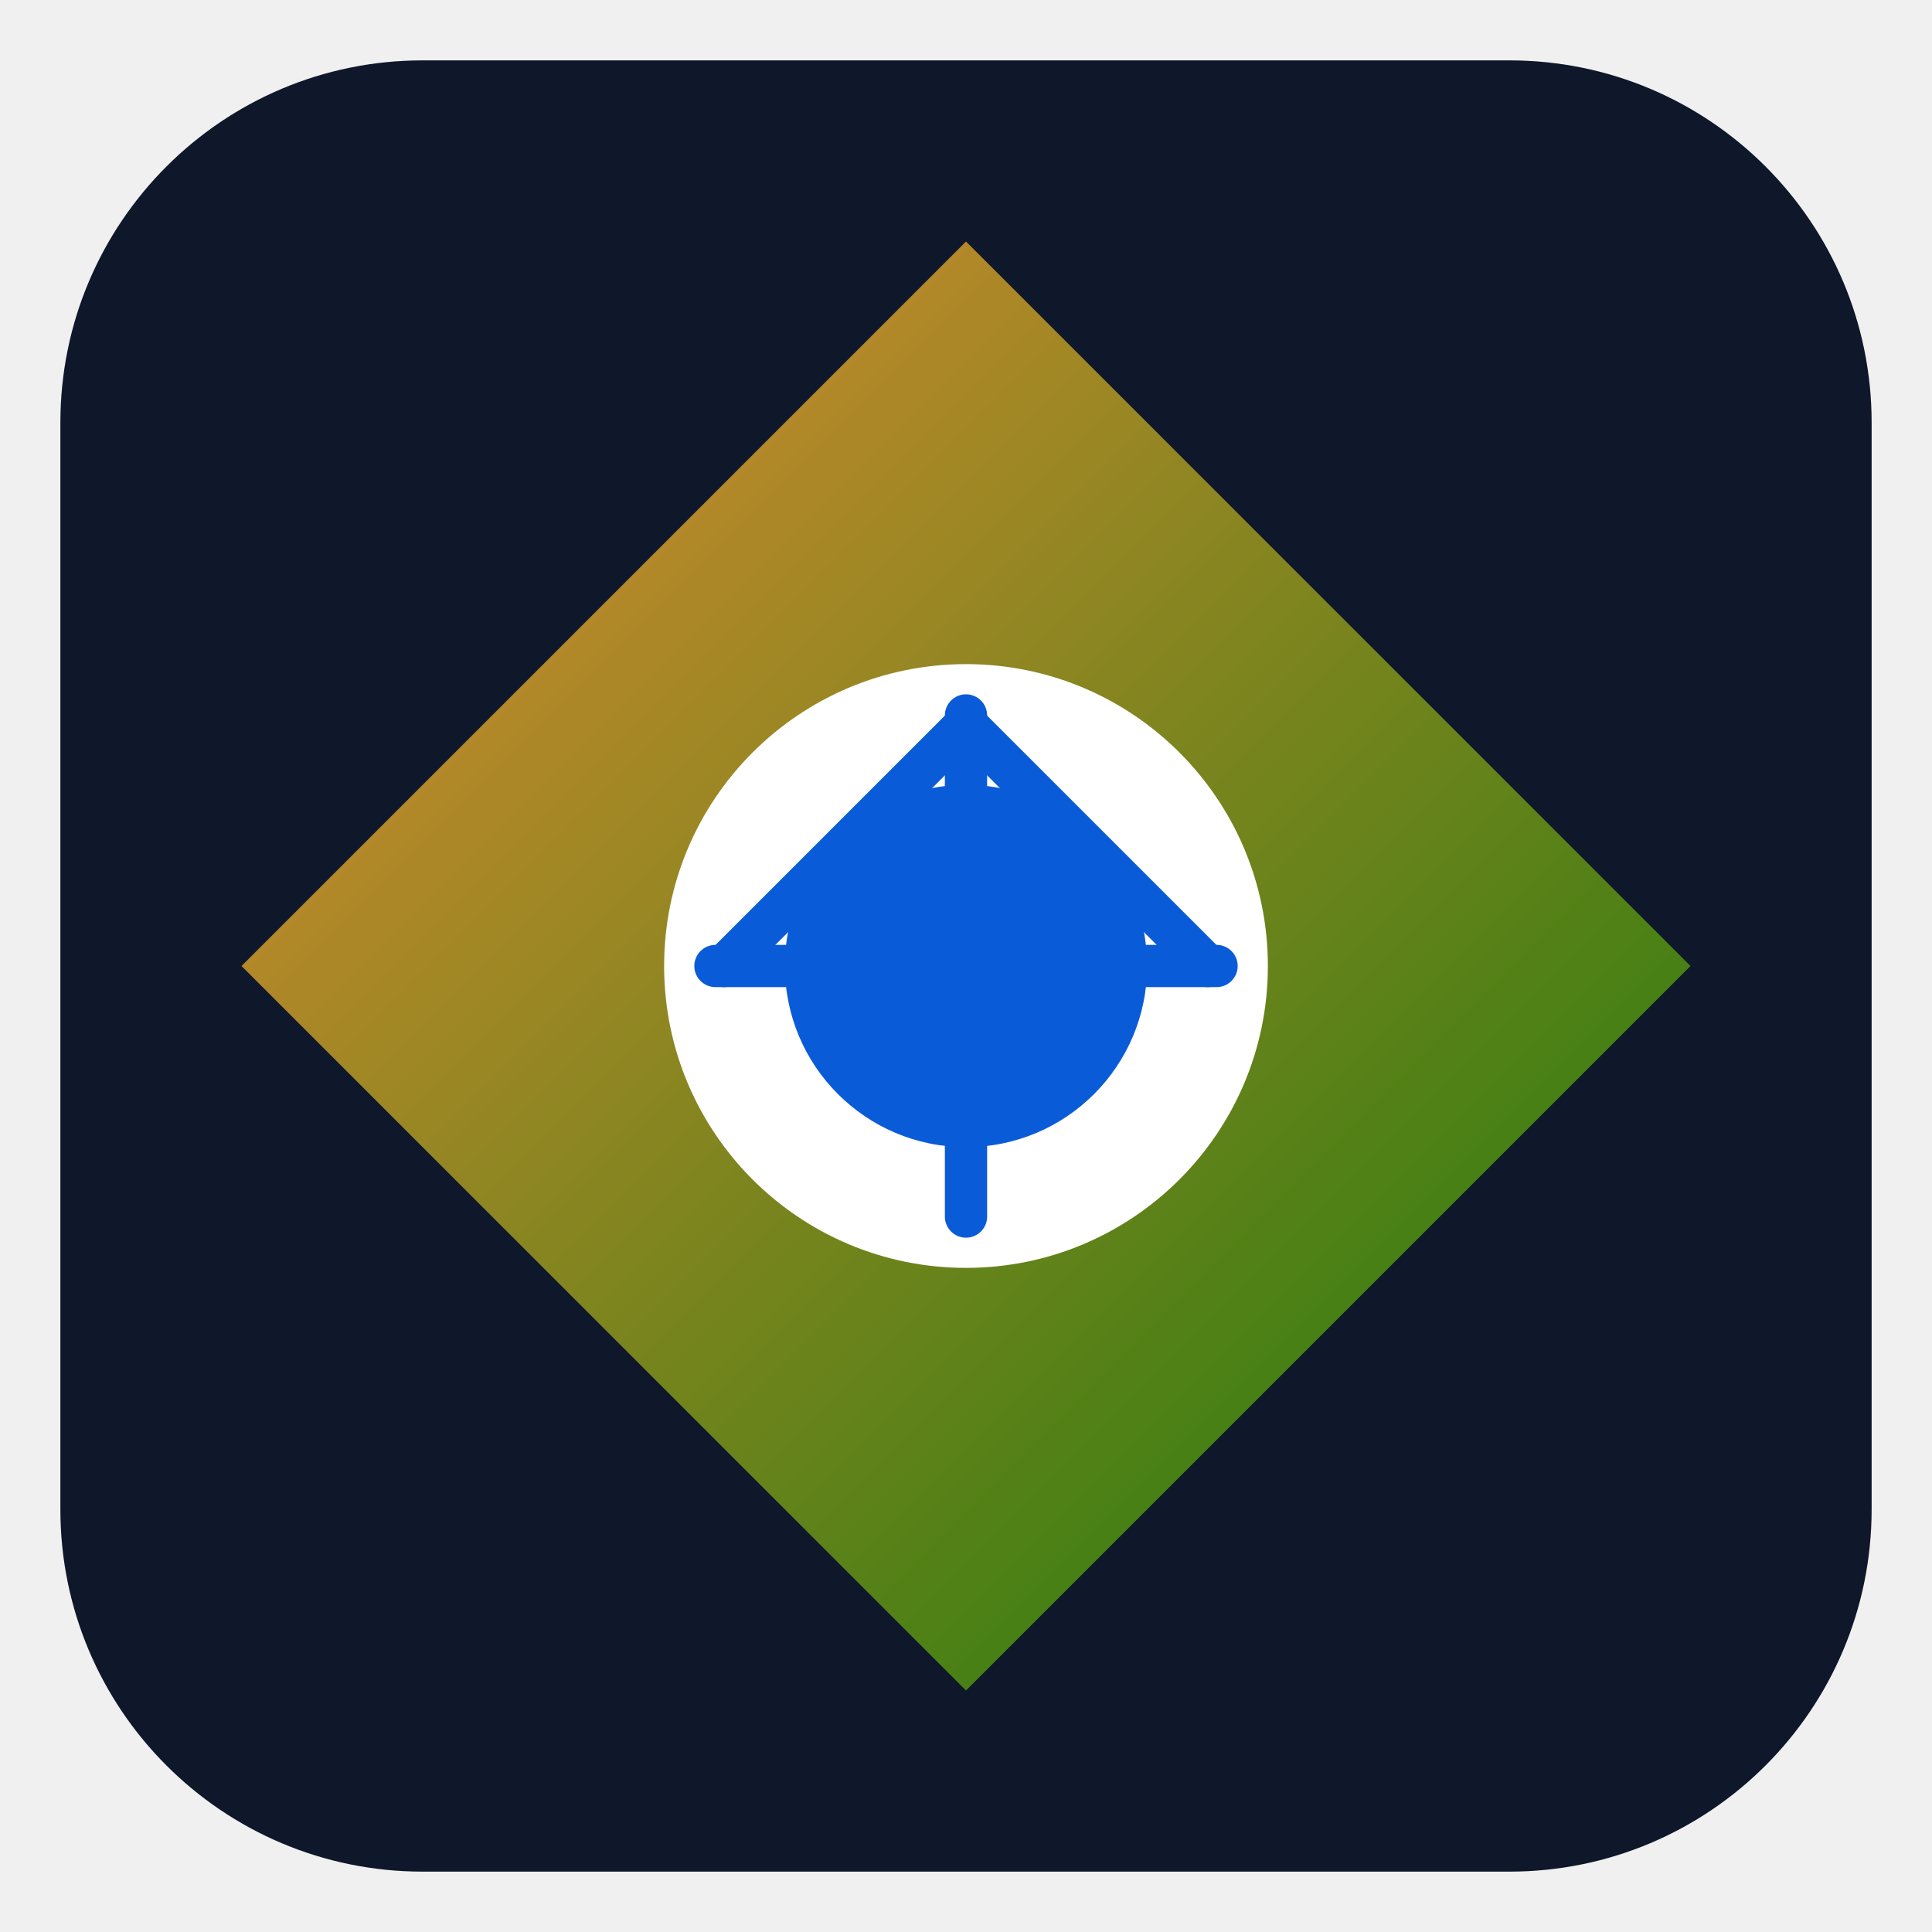
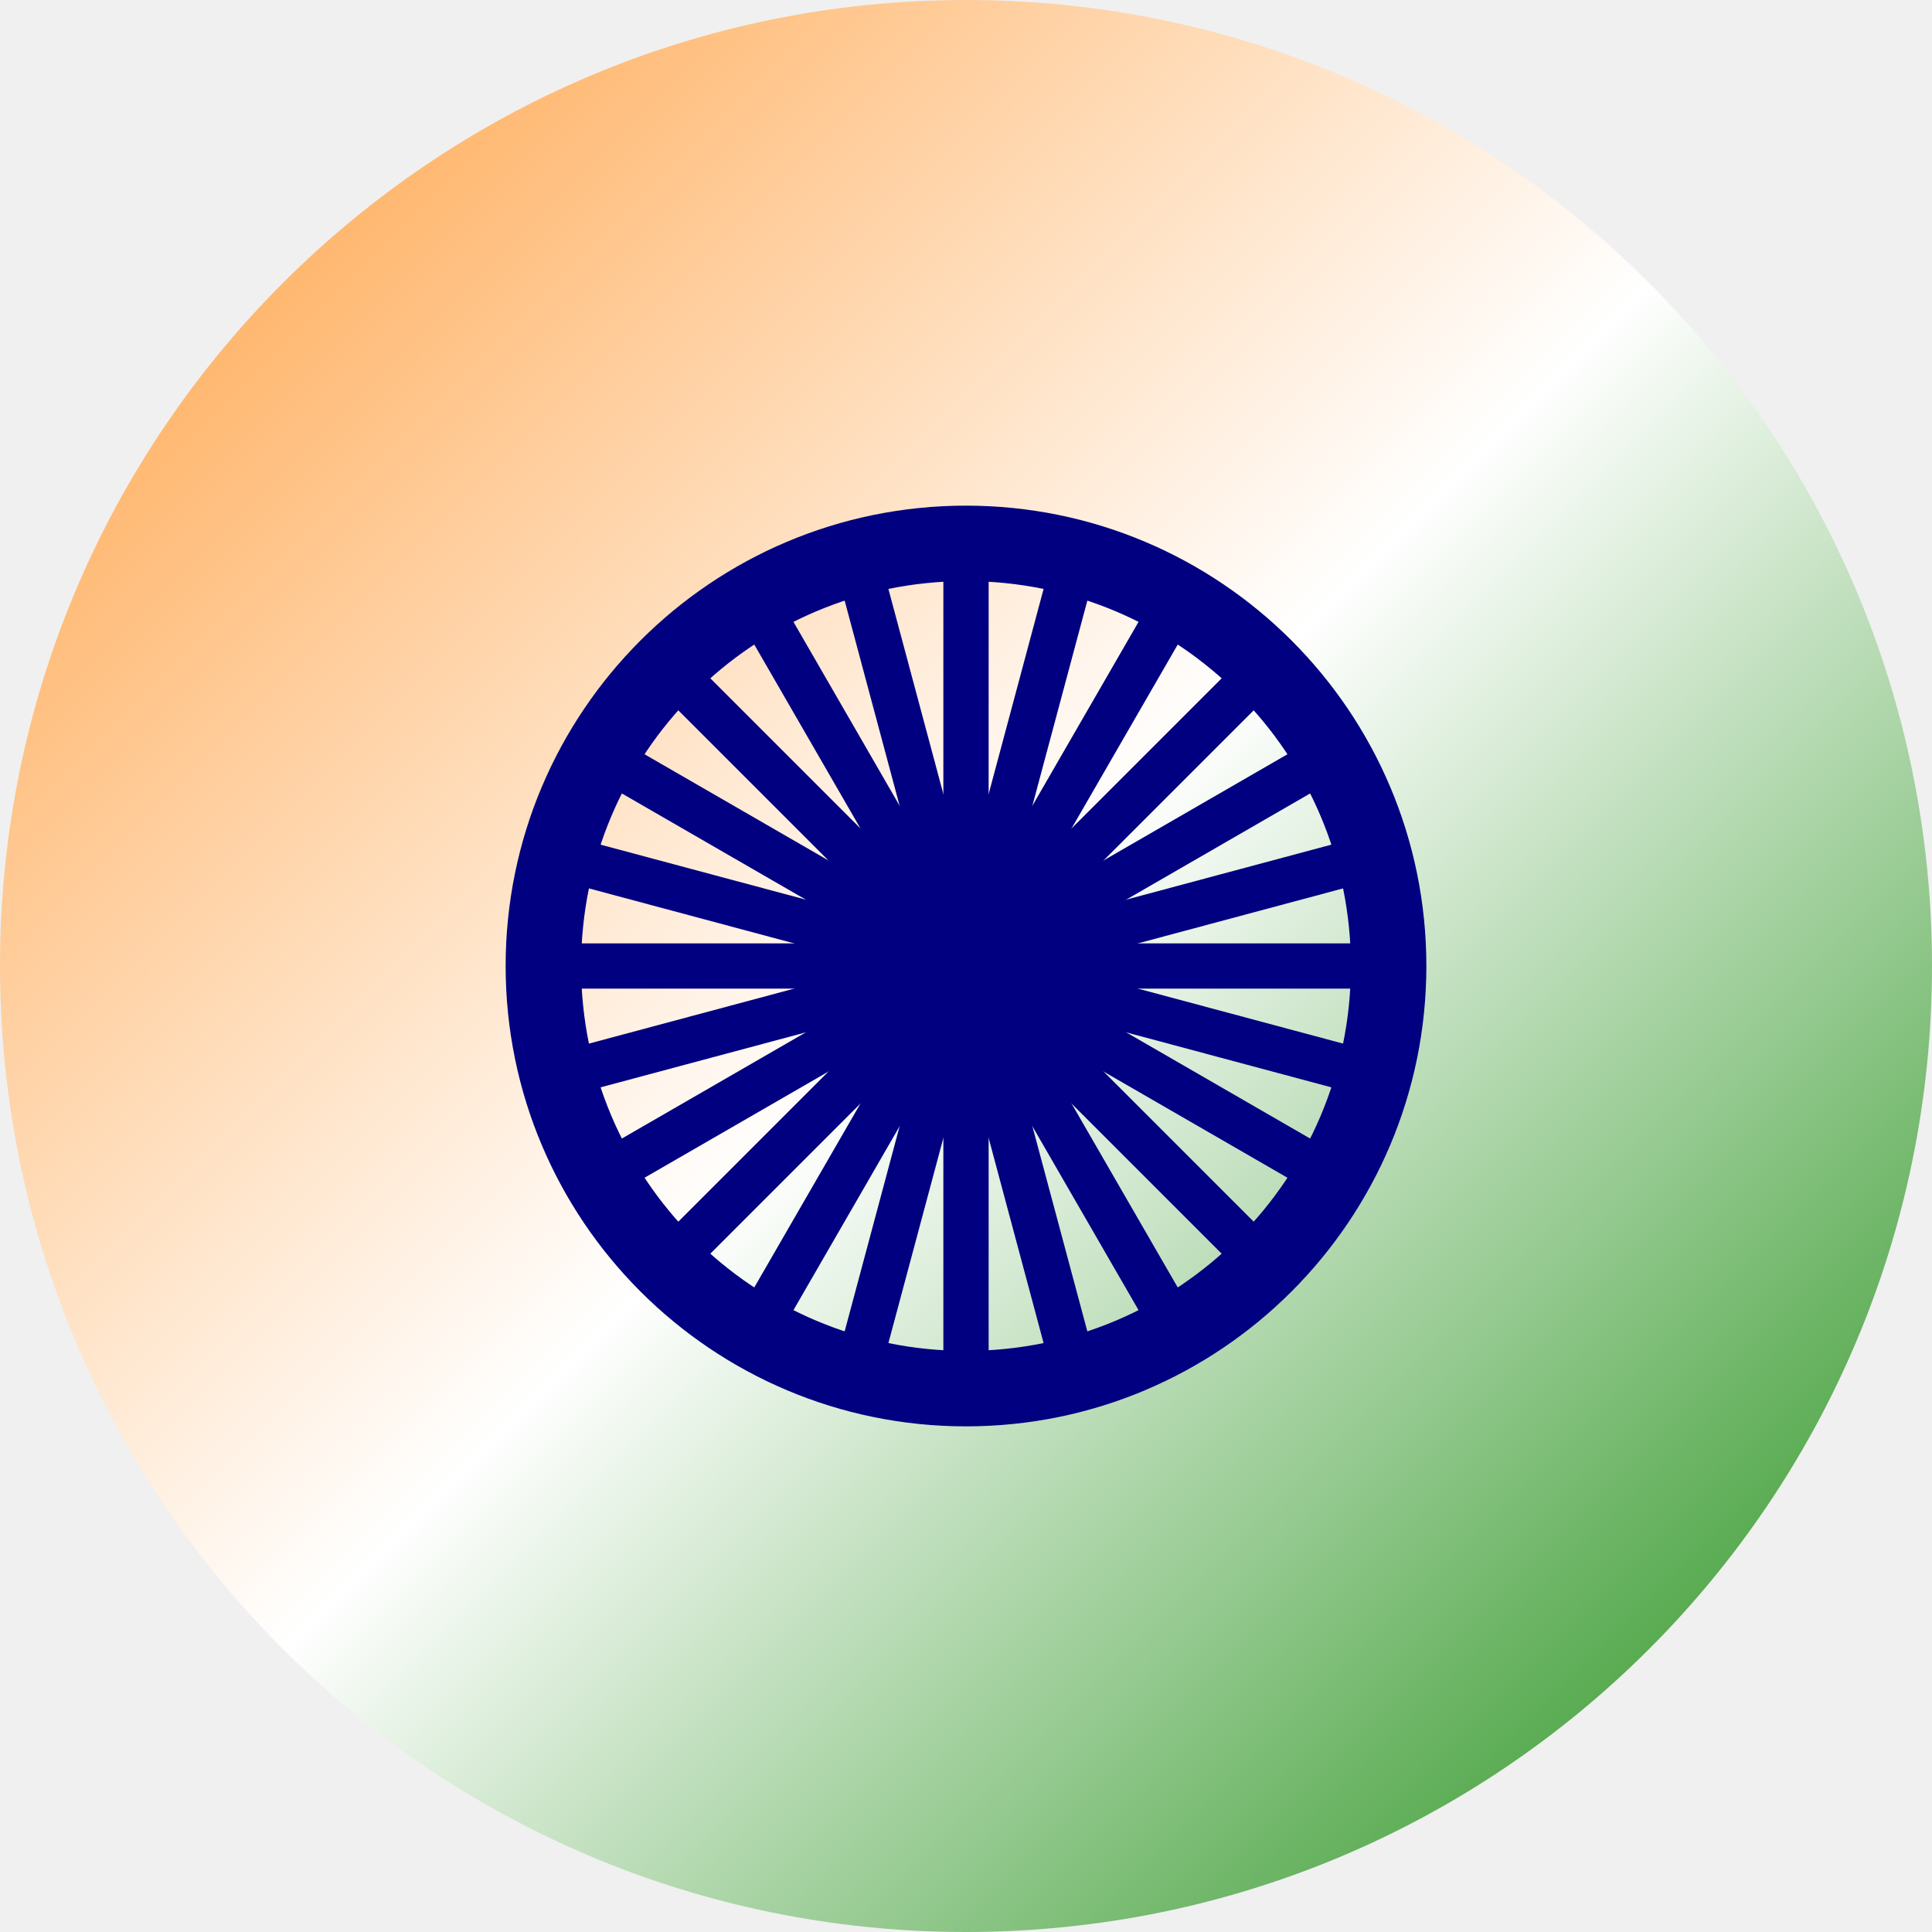
<svg xmlns="http://www.w3.org/2000/svg" viewBox="0 0 64 64">
  <defs>
-     <linearGradient id="tri" x1="0" x2="1" y1="0" y2="1">
-       <stop offset="0" stop-color="#FF9933" />
-       <stop offset="1" stop-color="#138808" />
+     <linearGradient id="flagGradient" x1="0%" y1="0%" x2="100%" y2="100%">
+       <stop offset="0%" style="stop-color:#FF9933;stop-opacity:1" />
+       <stop offset="50%" style="stop-color:#FFFFFF;stop-opacity:1" />
+       <stop offset="100%" style="stop-color:#138808;stop-opacity:1" />
    </linearGradient>
  </defs>
-   <rect x="2" y="2" width="60" height="60" rx="12" fill="#0f172a" />
-   <g transform="translate(8,8)">
-     <path d="M24 0 L48 24 L24 48 L0 24 Z" fill="url(#tri)" opacity="0.9" />
-     <circle cx="24" cy="24" r="10" fill="#ffffff" />
-     <circle cx="24" cy="24" r="6" fill="#0a5bd8" />
-     <g fill="#0a5bd8" transform="translate(24,24)">
-       <rect x="-0.7" y="-9" width="1.4" height="18" rx="0.7" />
-       <rect x="-9" y="-0.7" width="18" height="1.4" rx="0.7" />
-       <rect x="-6.36" y="-6.36" width="12.72" height="1.4" rx="0.7" transform="rotate(45)" />
-       <rect x="-6.36" y="-6.36" width="12.72" height="1.4" rx="0.7" transform="rotate(-45)" />
-     </g>
+   <circle cx="32" cy="32" r="32" fill="url(#flagGradient)" />
+   <circle cx="32" cy="32" r="14" fill="none" stroke="#000080" stroke-width="2.5" />
+   <circle cx="32" cy="32" r="3" fill="#000080" />
+   <g stroke="#000080" stroke-width="1.5" stroke-linecap="round">
+     <line x1="32" y1="32" x2="32" y2="18" transform="rotate(0 32 32)" />
+     <line x1="32" y1="32" x2="32" y2="18" transform="rotate(15 32 32)" />
+     <line x1="32" y1="32" x2="32" y2="18" transform="rotate(30 32 32)" />
+     <line x1="32" y1="32" x2="32" y2="18" transform="rotate(45 32 32)" />
+     <line x1="32" y1="32" x2="32" y2="18" transform="rotate(60 32 32)" />
+     <line x1="32" y1="32" x2="32" y2="18" transform="rotate(75 32 32)" />
+     <line x1="32" y1="32" x2="32" y2="18" transform="rotate(90 32 32)" />
+     <line x1="32" y1="32" x2="32" y2="18" transform="rotate(105 32 32)" />
+     <line x1="32" y1="32" x2="32" y2="18" transform="rotate(120 32 32)" />
+     <line x1="32" y1="32" x2="32" y2="18" transform="rotate(135 32 32)" />
+     <line x1="32" y1="32" x2="32" y2="18" transform="rotate(150 32 32)" />
+     <line x1="32" y1="32" x2="32" y2="18" transform="rotate(165 32 32)" />
+     <line x1="32" y1="32" x2="32" y2="18" transform="rotate(180 32 32)" />
+     <line x1="32" y1="32" x2="32" y2="18" transform="rotate(195 32 32)" />
+     <line x1="32" y1="32" x2="32" y2="18" transform="rotate(210 32 32)" />
+     <line x1="32" y1="32" x2="32" y2="18" transform="rotate(225 32 32)" />
+     <line x1="32" y1="32" x2="32" y2="18" transform="rotate(240 32 32)" />
+     <line x1="32" y1="32" x2="32" y2="18" transform="rotate(255 32 32)" />
+     <line x1="32" y1="32" x2="32" y2="18" transform="rotate(270 32 32)" />
+     <line x1="32" y1="32" x2="32" y2="18" transform="rotate(285 32 32)" />
+     <line x1="32" y1="32" x2="32" y2="18" transform="rotate(300 32 32)" />
+     <line x1="32" y1="32" x2="32" y2="18" transform="rotate(315 32 32)" />
+     <line x1="32" y1="32" x2="32" y2="18" transform="rotate(330 32 32)" />
+     <line x1="32" y1="32" x2="32" y2="18" transform="rotate(345 32 32)" />
  </g>
</svg>
